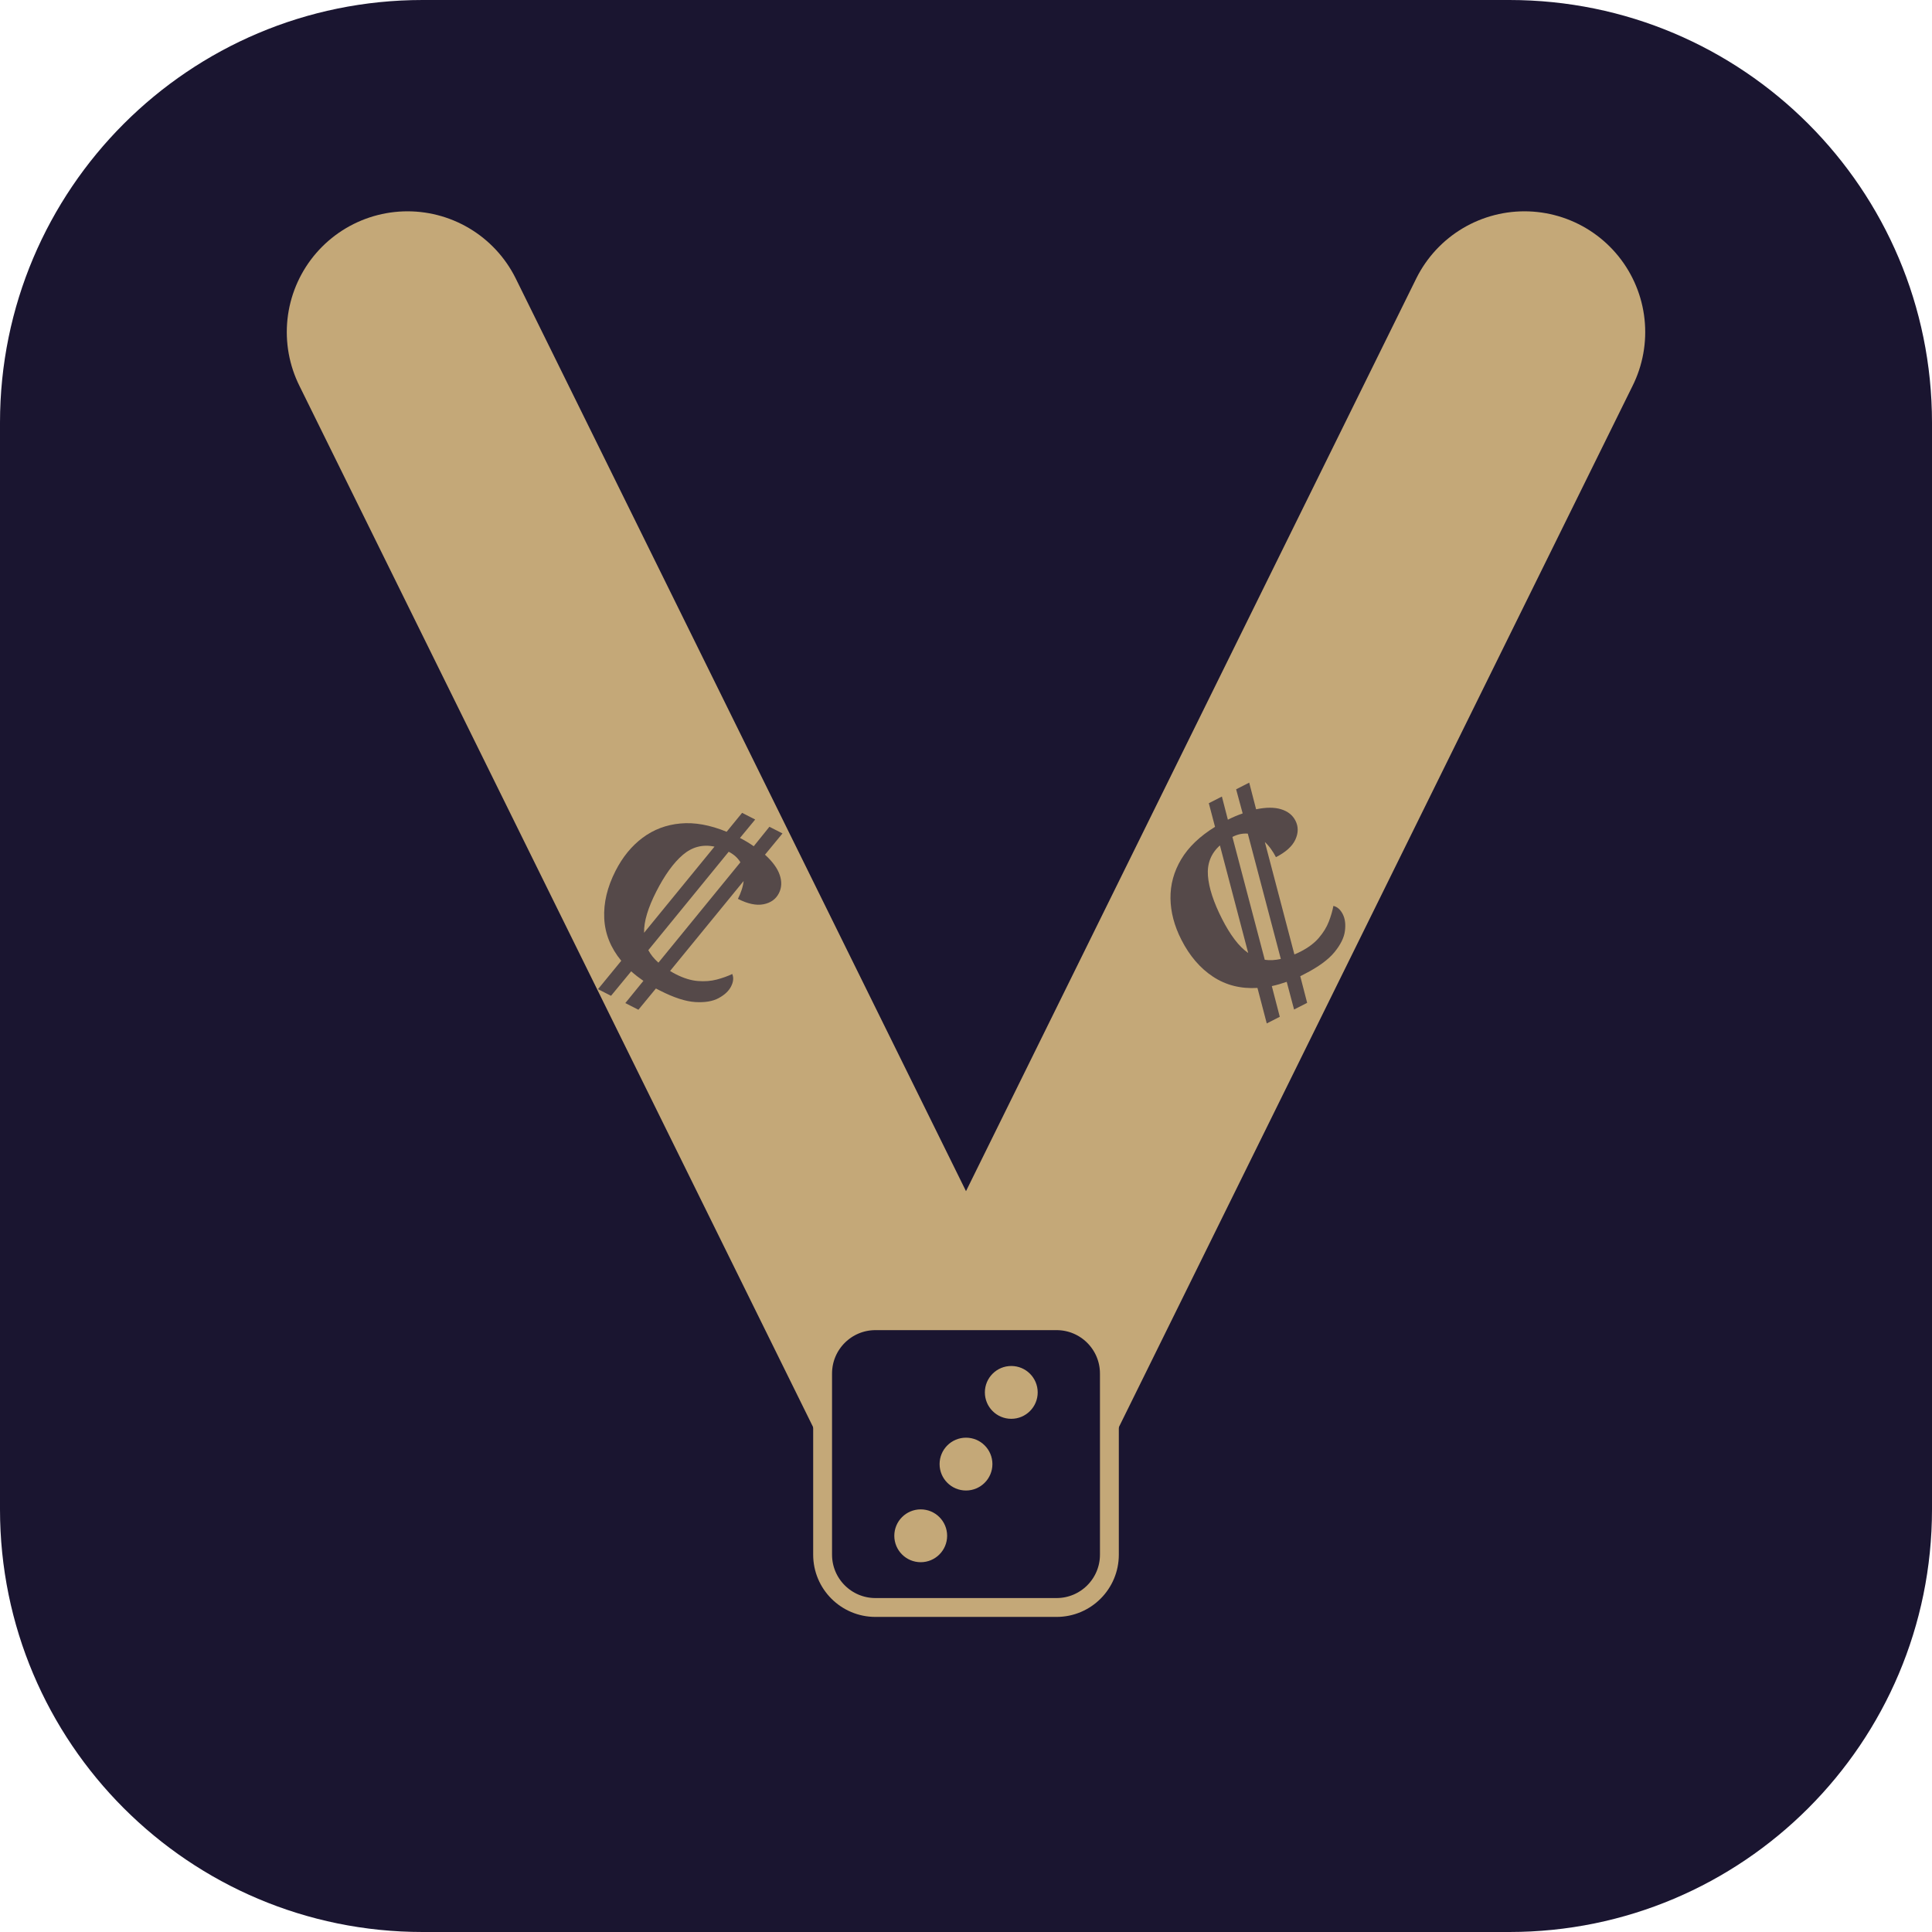
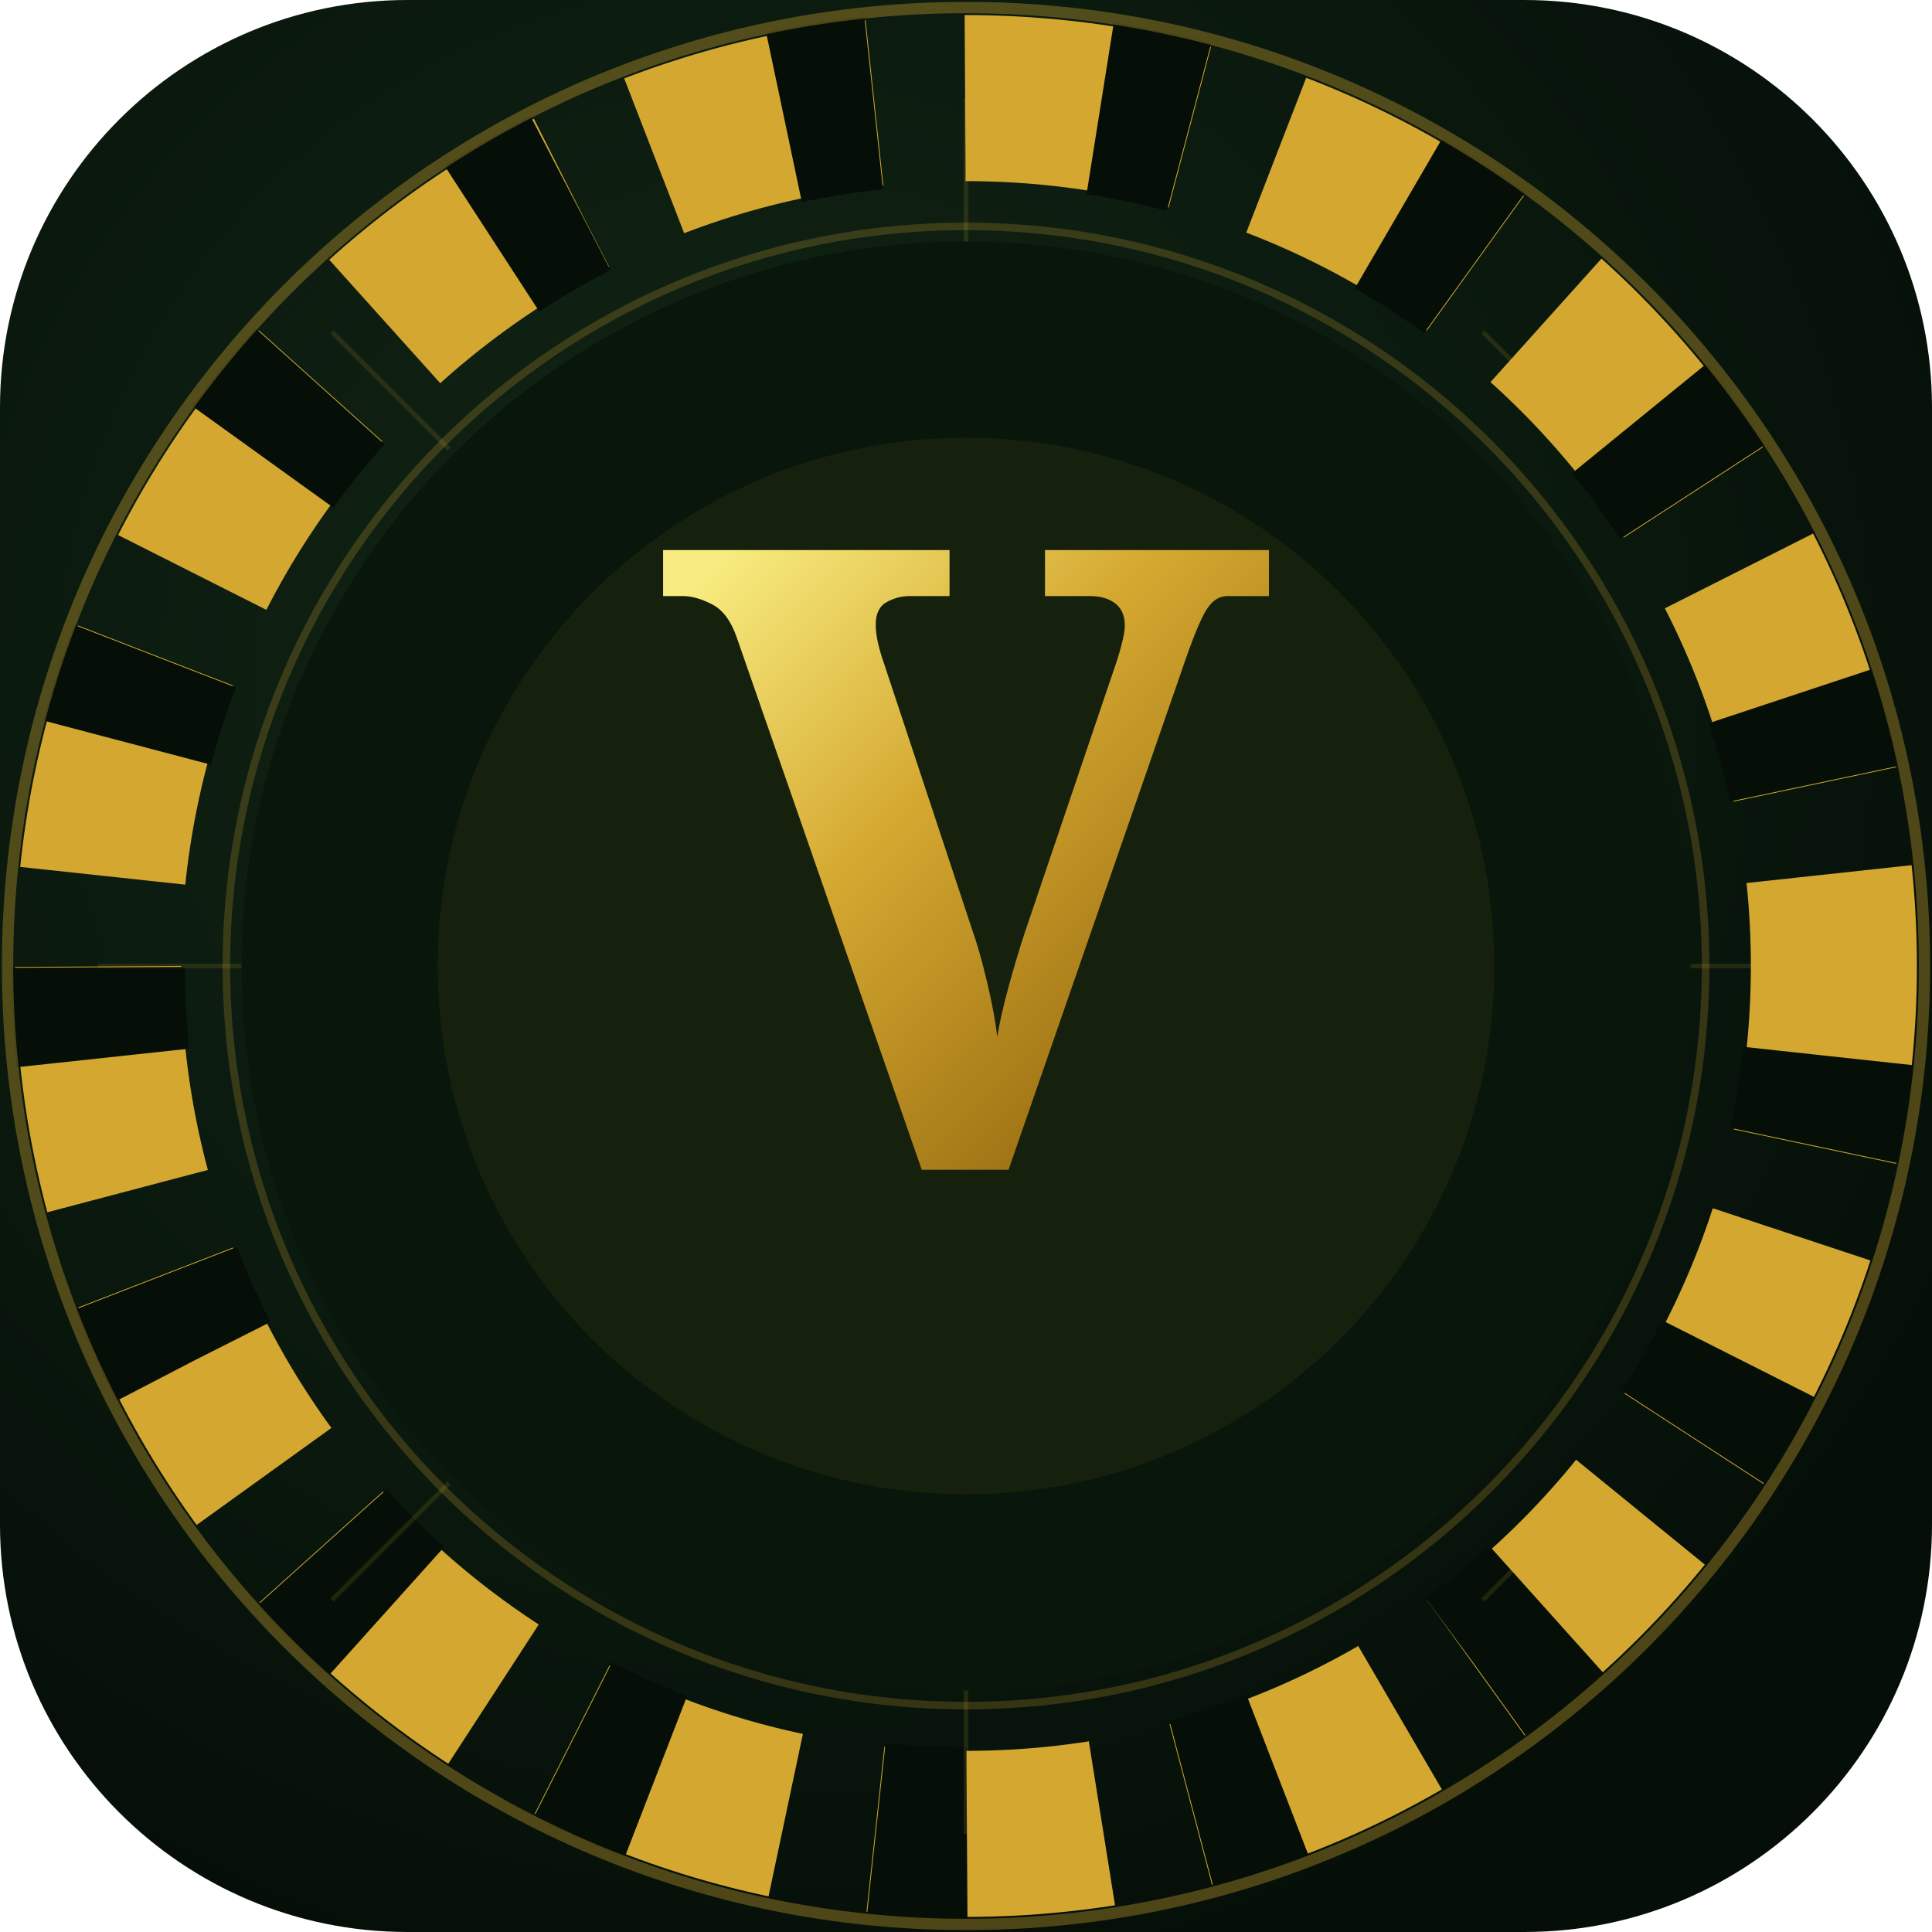
<svg xmlns="http://www.w3.org/2000/svg" viewBox="0 0 512 512">
-   <rect width="512" height="512" rx="112" fill="#1a1530" />
-   <polyline points="108,88 256,388 404,88" fill="none" stroke="#c4a878" stroke-width="64" stroke-linecap="round" stroke-linejoin="round" />
-   <text x="182" y="238" dominant-baseline="central" text-anchor="middle" font-family="Georgia, serif" font-size="72" font-weight="700" fill="#1a1530" opacity="0.65" transform="rotate(27, 182, 238)">₡</text>
-   <text x="330" y="238" dominant-baseline="central" text-anchor="middle" font-family="Georgia, serif" font-size="72" font-weight="700" fill="#1a1530" opacity="0.65" transform="rotate(-27, 330, 238)">₡</text>
-   <rect x="218" y="350" width="76" height="76" rx="14" fill="#1a1530" stroke="#c4a878" stroke-width="5" />
-   <circle cx="268" cy="369" r="7" fill="#c4a878" />
-   <circle cx="256" cy="388" r="7" fill="#c4a878" />
-   <circle cx="244" cy="407" r="7" fill="#c4a878" />
+   <defs>
+     <radialGradient id="bg" cx="40%" cy="36%" r="68%">
+       <stop offset="0%" stop-color="#132817" />
+       <stop offset="100%" stop-color="#050f08" />
+     </radialGradient>
+     <linearGradient id="vg" x1="5%" y1="5%" x2="95%" y2="95%">
+       <stop offset="0%" stop-color="#f8ec80" />
+       <stop offset="40%" stop-color="#d4a830" />
+       <stop offset="100%" stop-color="#8a5e08" />
+     </linearGradient>
+   </defs>
+   <rect width="512" height="512" rx="108" fill="url(#bg)" />
+   <circle cx="256" cy="256" r="230" fill="none" stroke="#d4a830" stroke-width="44" stroke-dasharray="60.21 24.08" stroke-dashoffset="12" />
+   <circle cx="256" cy="256" r="230" fill="none" stroke="#050f08" stroke-width="46" stroke-dasharray="0 60.21 24.08 0" stroke-dashoffset="-48" />
+   <circle cx="256" cy="256" r="254" fill="none" stroke="#d4a830" stroke-width="3" opacity="0.35" />
+   <g stroke="#d4a830" stroke-width="1.2" opacity="0.14">
+     <line x1="256" y1="26" x2="256" y2="70" />
+     <line x1="256" y1="442" x2="256" y2="486" />
+     <line x1="26" y1="256" x2="70" y2="256" />
+     <line x1="442" y1="256" x2="486" y2="256" />
+     <line x1="88" y1="88" x2="119" y2="119" />
+     <line x1="393" y1="88" x2="424" y2="119" />
+     <line x1="88" y1="424" x2="119" y2="393" />
+     <line x1="393" y1="424" x2="424" y2="393" />
+   </g>
+   <circle cx="256" cy="256" r="196" fill="none" stroke="#d4a830" stroke-width="2" opacity="0.22" />
+   <circle cx="256" cy="256" r="192" fill="#08160b" />
+   <circle cx="256" cy="256" r="140" fill="#d4a830" opacity="0.07" />
+   <text x="256" y="310" font-family="'Cinzel', 'Georgia', serif" font-weight="900" font-size="230" text-anchor="middle" fill="url(#vg)">V</text>
</svg>
